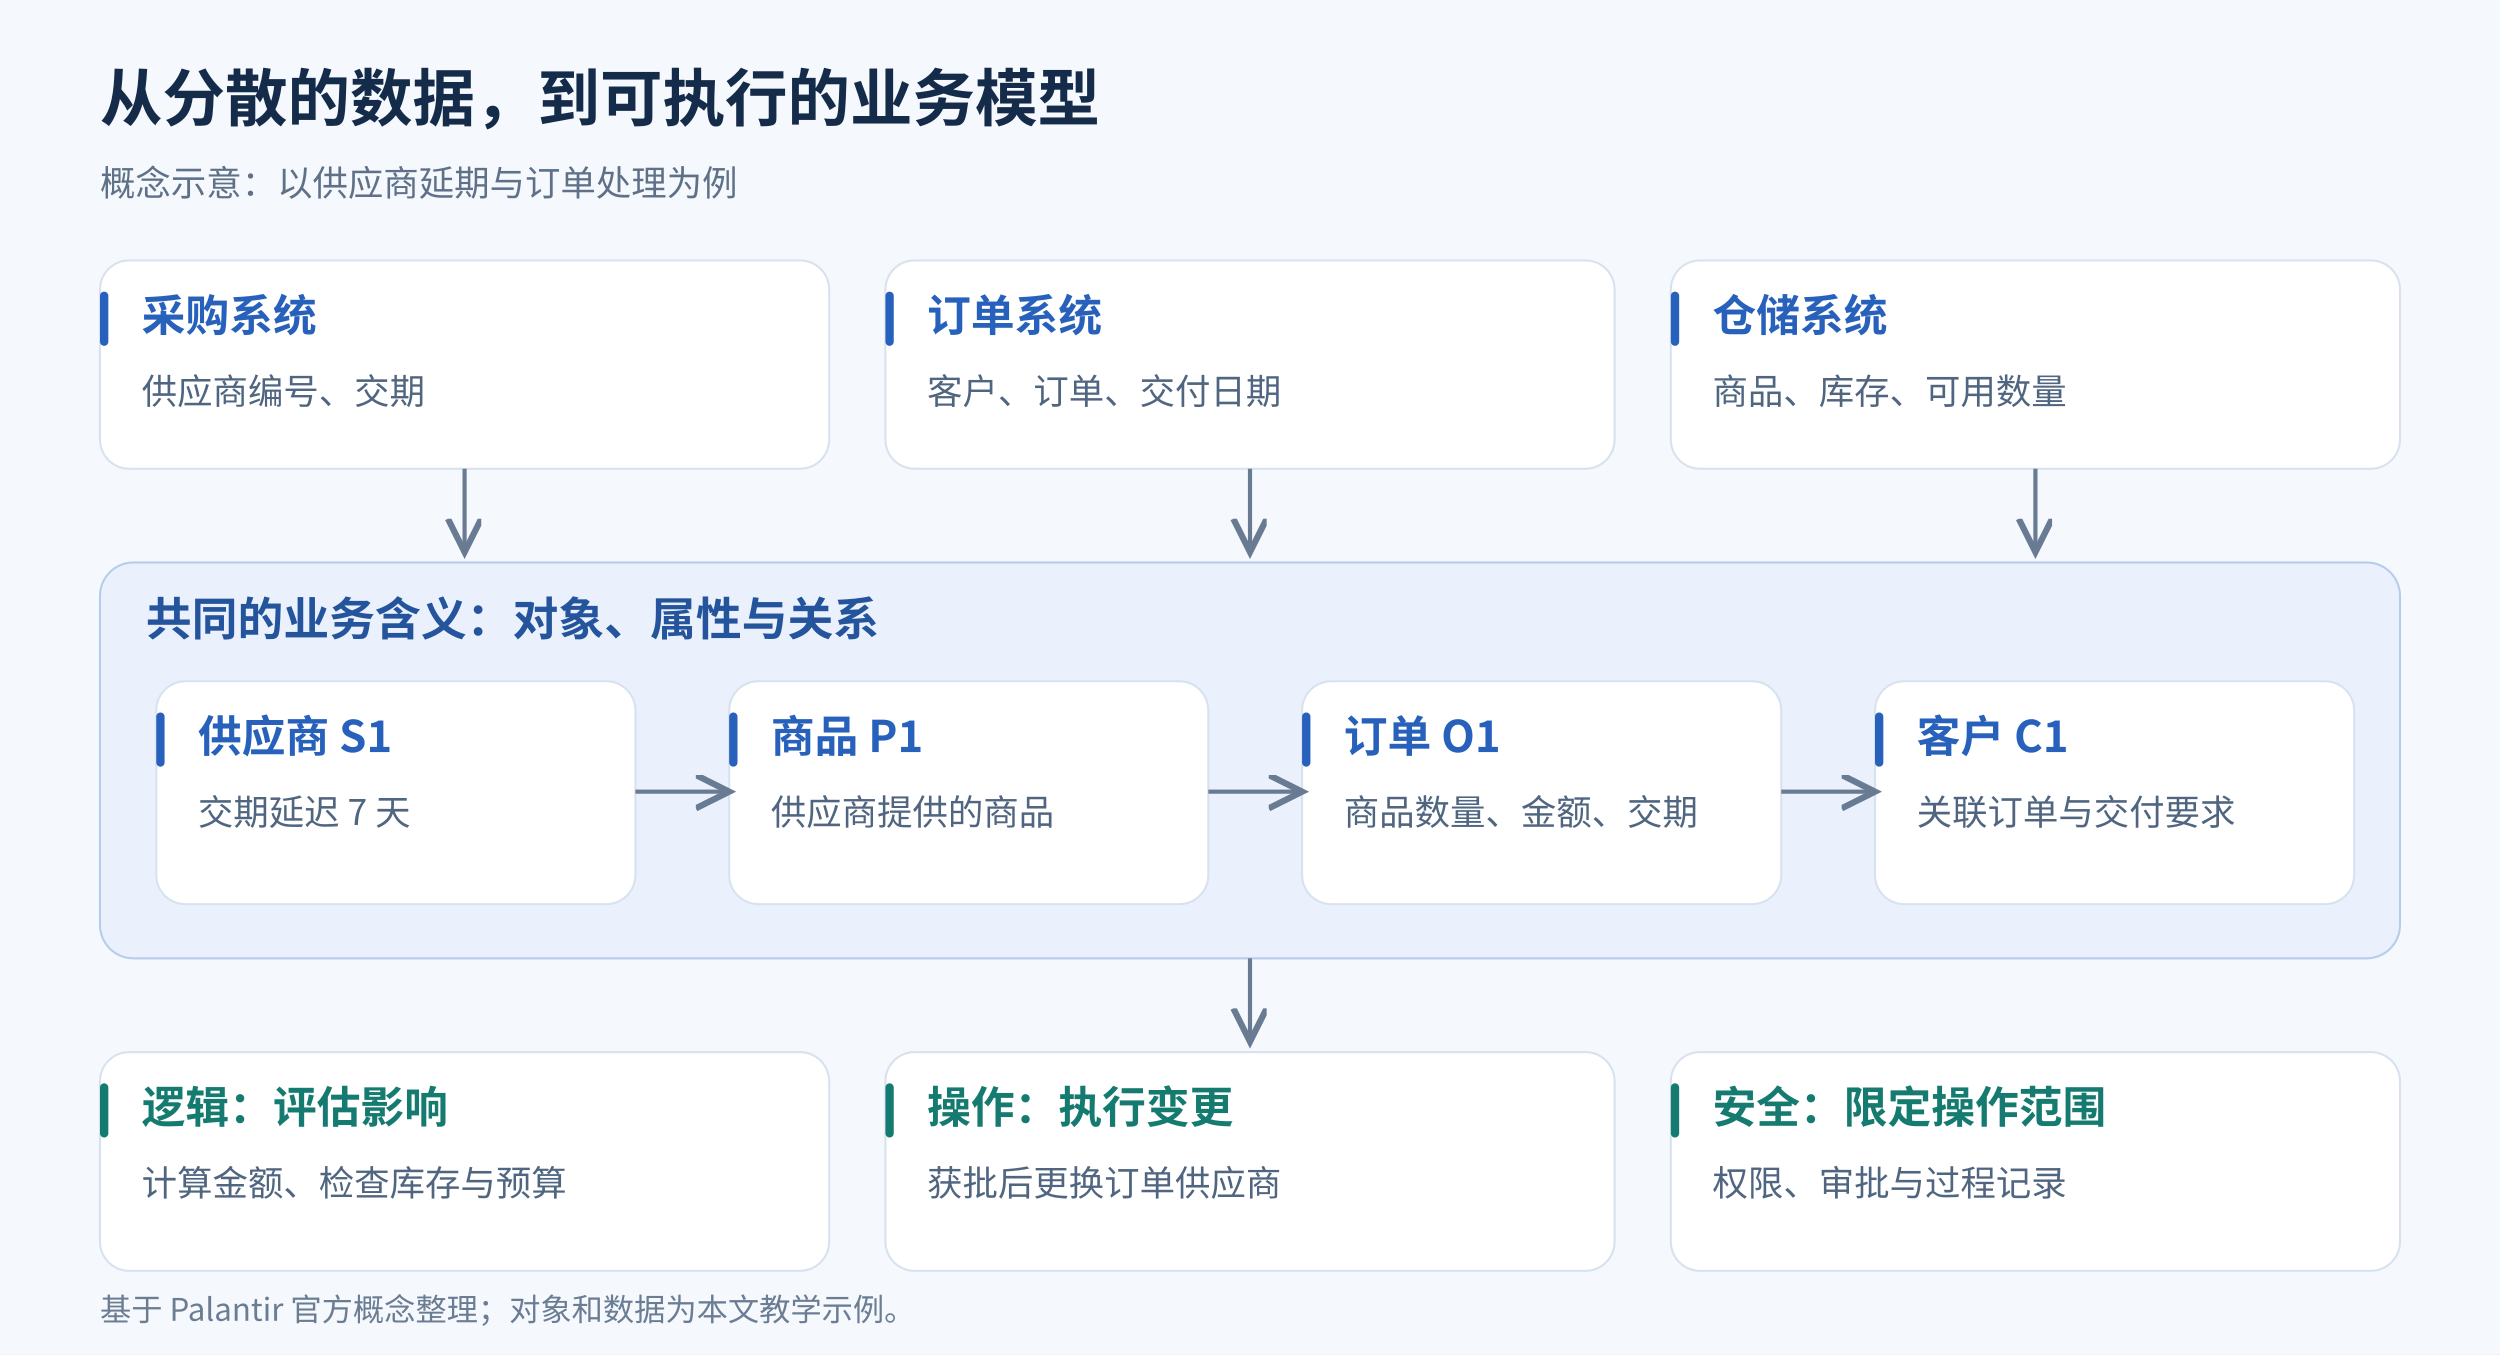
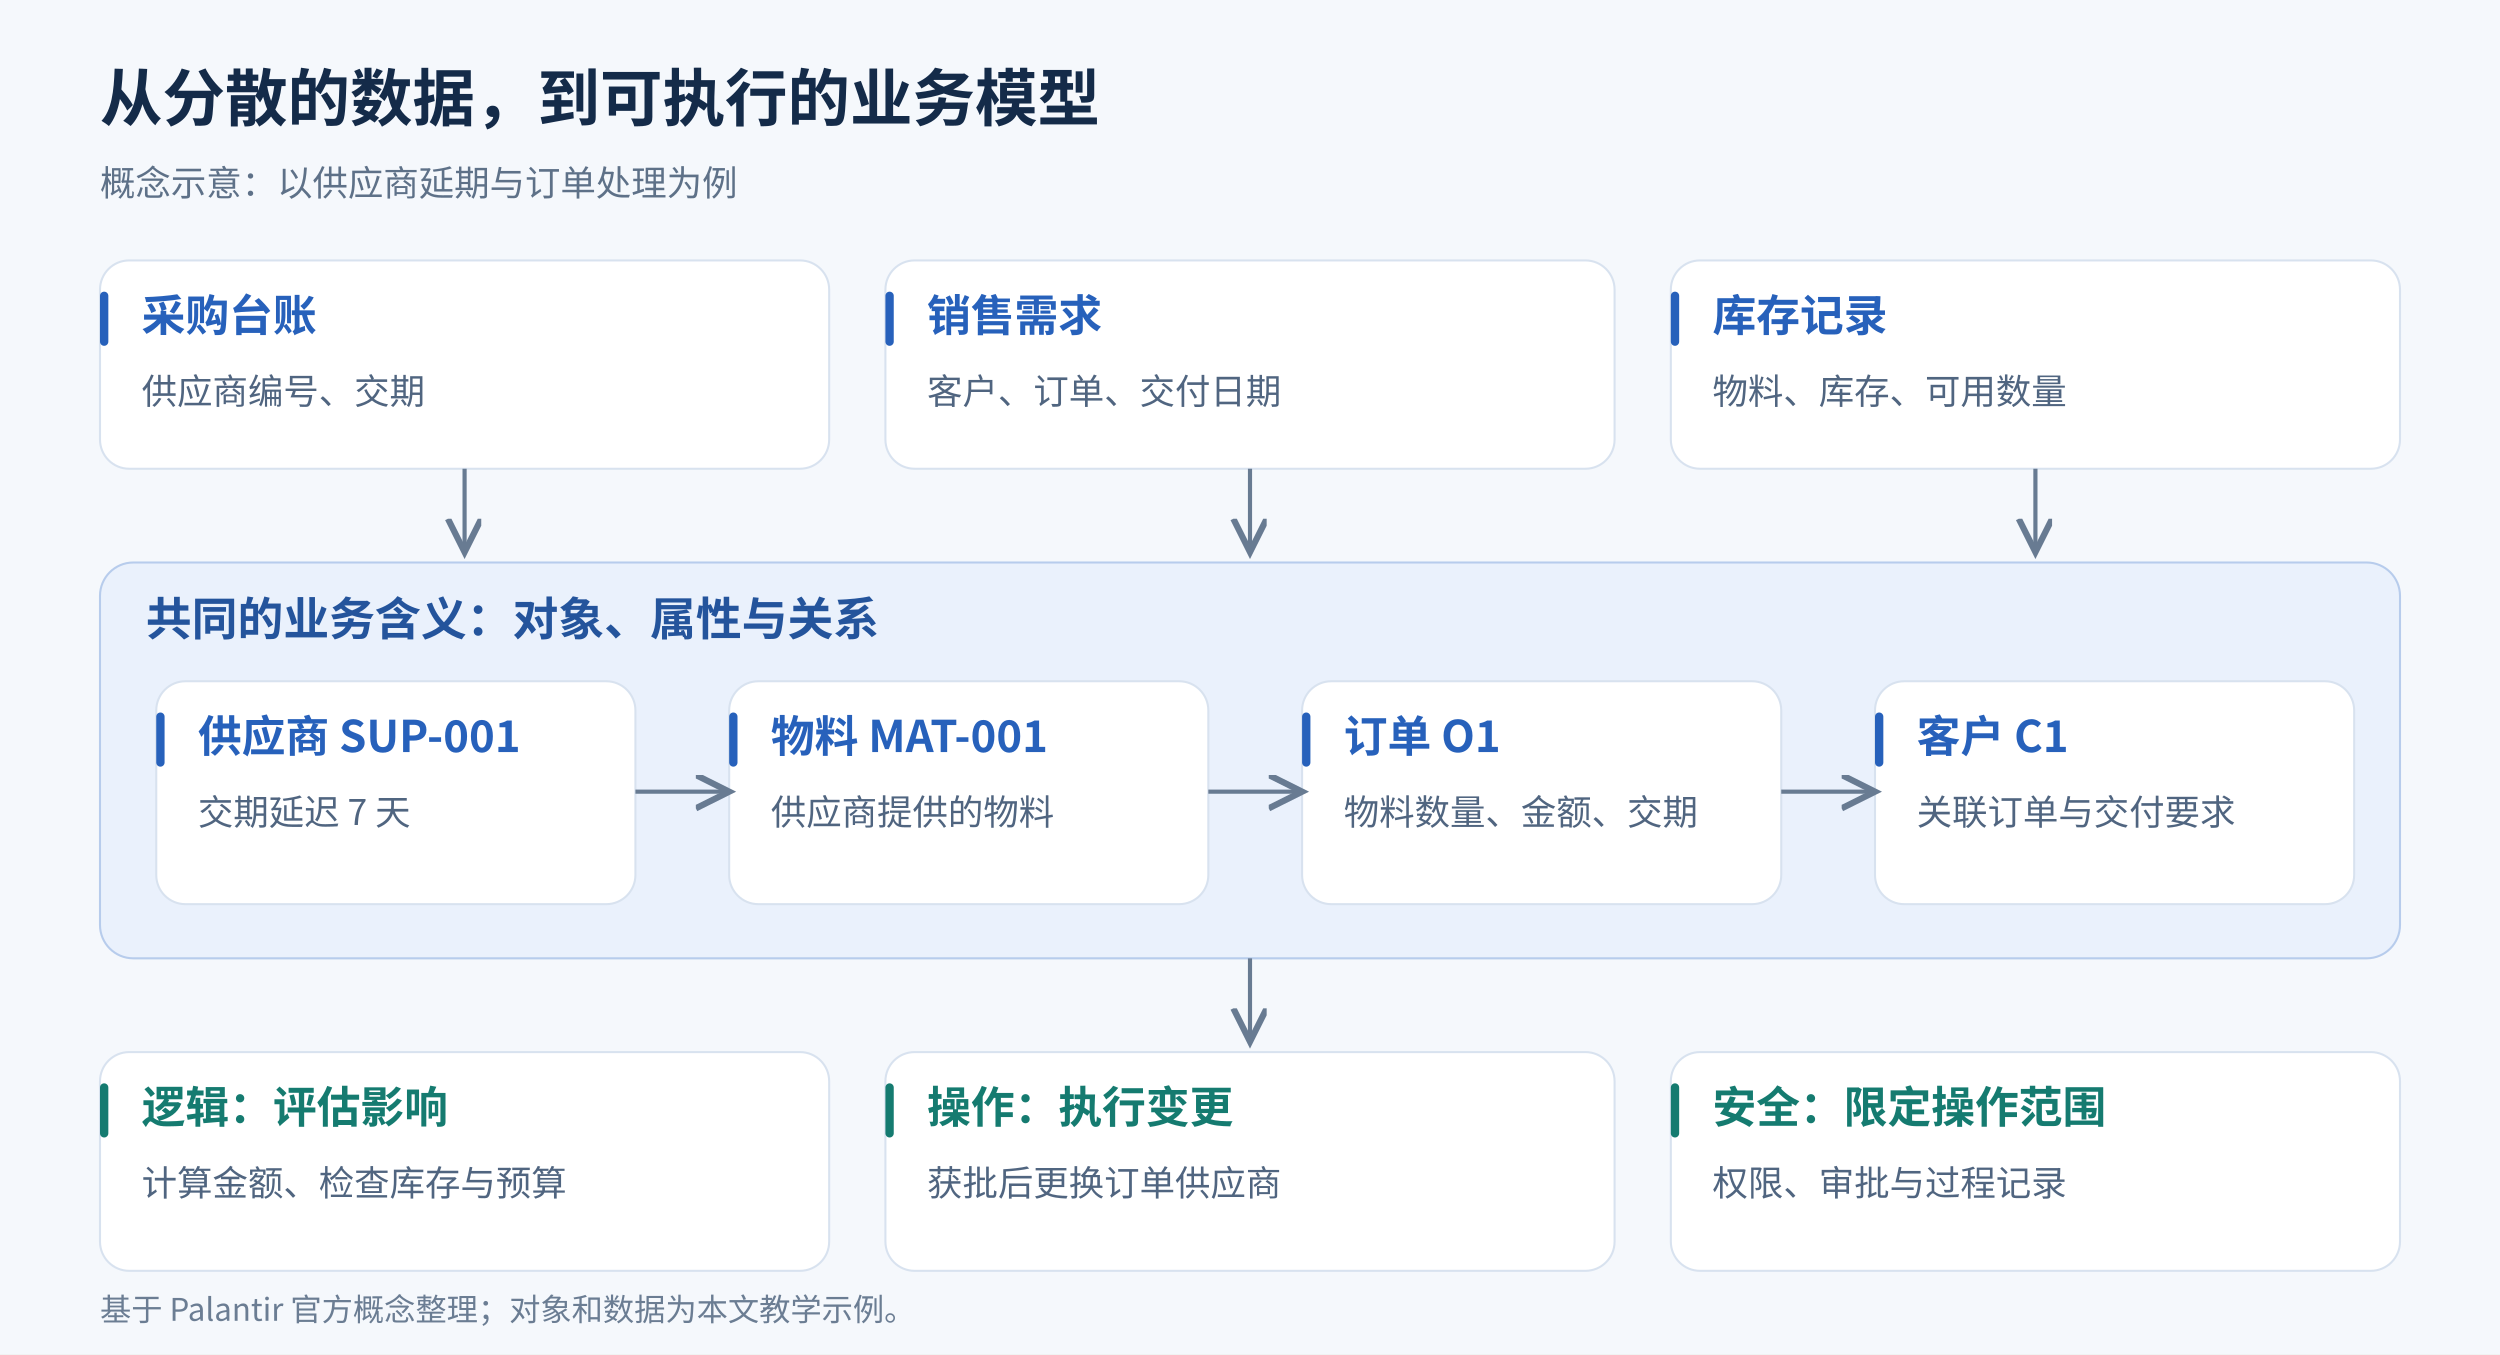
<svg xmlns="http://www.w3.org/2000/svg" width="1200" height="650" viewBox="0 0 1200 650" role="img">
  <defs>
    <marker id="arrow" markerWidth="10" markerHeight="10" refX="8" refY="4" orient="auto">
      <path d="M0,0 L8,4 L0,8" fill="none" stroke="#687b92" stroke-width="1.5" />
    </marker>
  </defs>
  <rect width="1200" height="650" fill="#f5f8fc" />
  <g font-family="PingFang SC,Microsoft YaHei,Noto Sans CJK SC,sans-serif">
    <text x="48" y="58" font-size="30" font-weight="700" fill="#142b49">从分散的数据，到可执行的业务模型</text>
    <text x="48" y="94" font-size="17" fill="#5e7188">概念示意：以供应商延期与订单处理为例</text>
    <rect x="48" y="125" width="350" height="100" rx="14" fill="white" stroke="#d8e2ef" />
    <rect x="48" y="140" width="4" height="26" rx="2" fill="#2761bb" />
-     <text x="68" y="159" font-size="21" font-weight="600" fill="#2761bb">采购系统</text>
+     <text x="68" y="159" font-size="21" font-weight="600" fill="#2761bb">采购台账</text>
    <text x="68" y="194" font-size="17" font-weight="400" fill="#506580">供应商编号、交期</text>
    <path d="M223,225 L223,265" stroke="#687b92" stroke-width="2" fill="none" marker-end="url(#arrow)" />
    <rect x="425" y="125" width="350" height="100" rx="14" fill="white" stroke="#d8e2ef" />
    <rect x="425" y="140" width="4" height="26" rx="2" fill="#2761bb" />
-     <text x="445" y="159" font-size="21" font-weight="600" fill="#2761bb">订单系统</text>
+     <text x="445" y="159" font-size="21" font-weight="600" fill="#2761bb">销售需求</text>
    <text x="445" y="194" font-size="17" font-weight="400" fill="#506580">客户、订单、交付日期</text>
    <path d="M600,225 L600,265" stroke="#687b92" stroke-width="2" fill="none" marker-end="url(#arrow)" />
    <rect x="802" y="125" width="350" height="100" rx="14" fill="white" stroke="#d8e2ef" />
    <rect x="802" y="140" width="4" height="26" rx="2" fill="#2761bb" />
-     <text x="822" y="159" font-size="21" font-weight="600" fill="#2761bb">仓储系统</text>
-     <text x="822" y="194" font-size="17" font-weight="400" fill="#506580">商品、库存、可用数量</text>
+     <text x="822" y="159" font-size="21" font-weight="600" fill="#2761bb">库存记录</text>
+     <text x="822" y="194" font-size="17" font-weight="400" fill="#506580">物料、库存、可用数量</text>
    <path d="M977,225 L977,265" stroke="#687b92" stroke-width="2" fill="none" marker-end="url(#arrow)" />
    <rect x="48" y="270" width="1104" height="190" rx="16" fill="#eaf1fc" stroke="#b7ccec" />
    <text x="70" y="305" font-size="22" font-weight="600" fill="#24549c">共同的业务含义：对象、属性与关系</text>
    <rect x="75" y="327" width="230" height="107" rx="14" fill="white" stroke="#d8e2ef" />
    <rect x="75" y="342" width="4" height="26" rx="2" fill="#2761bb" />
-     <text x="95" y="361" font-size="21" font-weight="600" fill="#2761bb">供应商 S1</text>
+     <text x="95" y="361" font-size="21" font-weight="600" fill="#2761bb">供应商 SUP-001</text>
    <text x="95" y="396" font-size="17" font-weight="400" fill="#506580">交期延迟 7 天</text>
    <rect x="350" y="327" width="230" height="107" rx="14" fill="white" stroke="#d8e2ef" />
    <rect x="350" y="342" width="4" height="26" rx="2" fill="#2761bb" />
-     <text x="370" y="361" font-size="21" font-weight="600" fill="#2761bb">商品 P1</text>
-     <text x="370" y="396" font-size="17" font-weight="400" fill="#506580">供应商提供的商品</text>
+     <text x="370" y="361" font-size="21" font-weight="600" fill="#2761bb">物料 MAT-001</text>
+     <text x="370" y="396" font-size="17" font-weight="400" fill="#506580">供应商提供的物料</text>
    <rect x="625" y="327" width="230" height="107" rx="14" fill="white" stroke="#d8e2ef" />
    <rect x="625" y="342" width="4" height="26" rx="2" fill="#2761bb" />
    <text x="645" y="361" font-size="21" font-weight="600" fill="#2761bb">订单 O1</text>
-     <text x="645" y="396" font-size="17" font-weight="400" fill="#506580">商品数量、金额、交期</text>
+     <text x="645" y="396" font-size="17" font-weight="400" fill="#506580">物料数量、金额、交期</text>
    <rect x="900" y="327" width="230" height="107" rx="14" fill="white" stroke="#d8e2ef" />
    <rect x="900" y="342" width="4" height="26" rx="2" fill="#2761bb" />
    <text x="920" y="361" font-size="21" font-weight="600" fill="#2761bb">客户 C1</text>
    <text x="920" y="396" font-size="17" font-weight="400" fill="#506580">关联订单与交付要求</text>
    <path d="M305,380 L350,380" stroke="#687b92" stroke-width="2" fill="none" marker-end="url(#arrow)" />
    <path d="M580,380 L625,380" stroke="#687b92" stroke-width="2" fill="none" marker-end="url(#arrow)" />
    <path d="M855,380 L900,380" stroke="#687b92" stroke-width="2" fill="none" marker-end="url(#arrow)" />
    <path d="M600,460 L600,500" stroke="#687b92" stroke-width="2" fill="none" marker-end="url(#arrow)" />
    <rect x="48" y="505" width="350" height="105" rx="14" fill="white" stroke="#d8e2ef" />
    <rect x="48" y="520" width="4" height="26" rx="2" fill="#157b70" />
    <text x="68" y="539" font-size="21" font-weight="600" fill="#157b70">逻辑：评估影响</text>
    <text x="68" y="574" font-size="17" font-weight="400" fill="#506580">计算金额、检查库存与预算</text>
    <rect x="425" y="505" width="350" height="105" rx="14" fill="white" stroke="#d8e2ef" />
    <rect x="425" y="520" width="4" height="26" rx="2" fill="#157b70" />
    <text x="445" y="539" font-size="21" font-weight="600" fill="#157b70">操作：执行变更</text>
    <text x="445" y="574" font-size="17" font-weight="400" fill="#506580">获批后更换订单供应商</text>
    <rect x="802" y="505" width="350" height="105" rx="14" fill="white" stroke="#d8e2ef" />
    <rect x="802" y="520" width="4" height="26" rx="2" fill="#157b70" />
    <text x="822" y="539" font-size="21" font-weight="600" fill="#157b70">安全：限定操作范围</text>
    <text x="822" y="574" font-size="17" font-weight="400" fill="#506580">权限、审批与过程记录</text>
    <text x="48" y="634" font-size="15" font-weight="400" fill="#6b7d93">基于 Palantir 官方概念整理；对象和数据为本文教学示例。</text>
  </g>
</svg>
